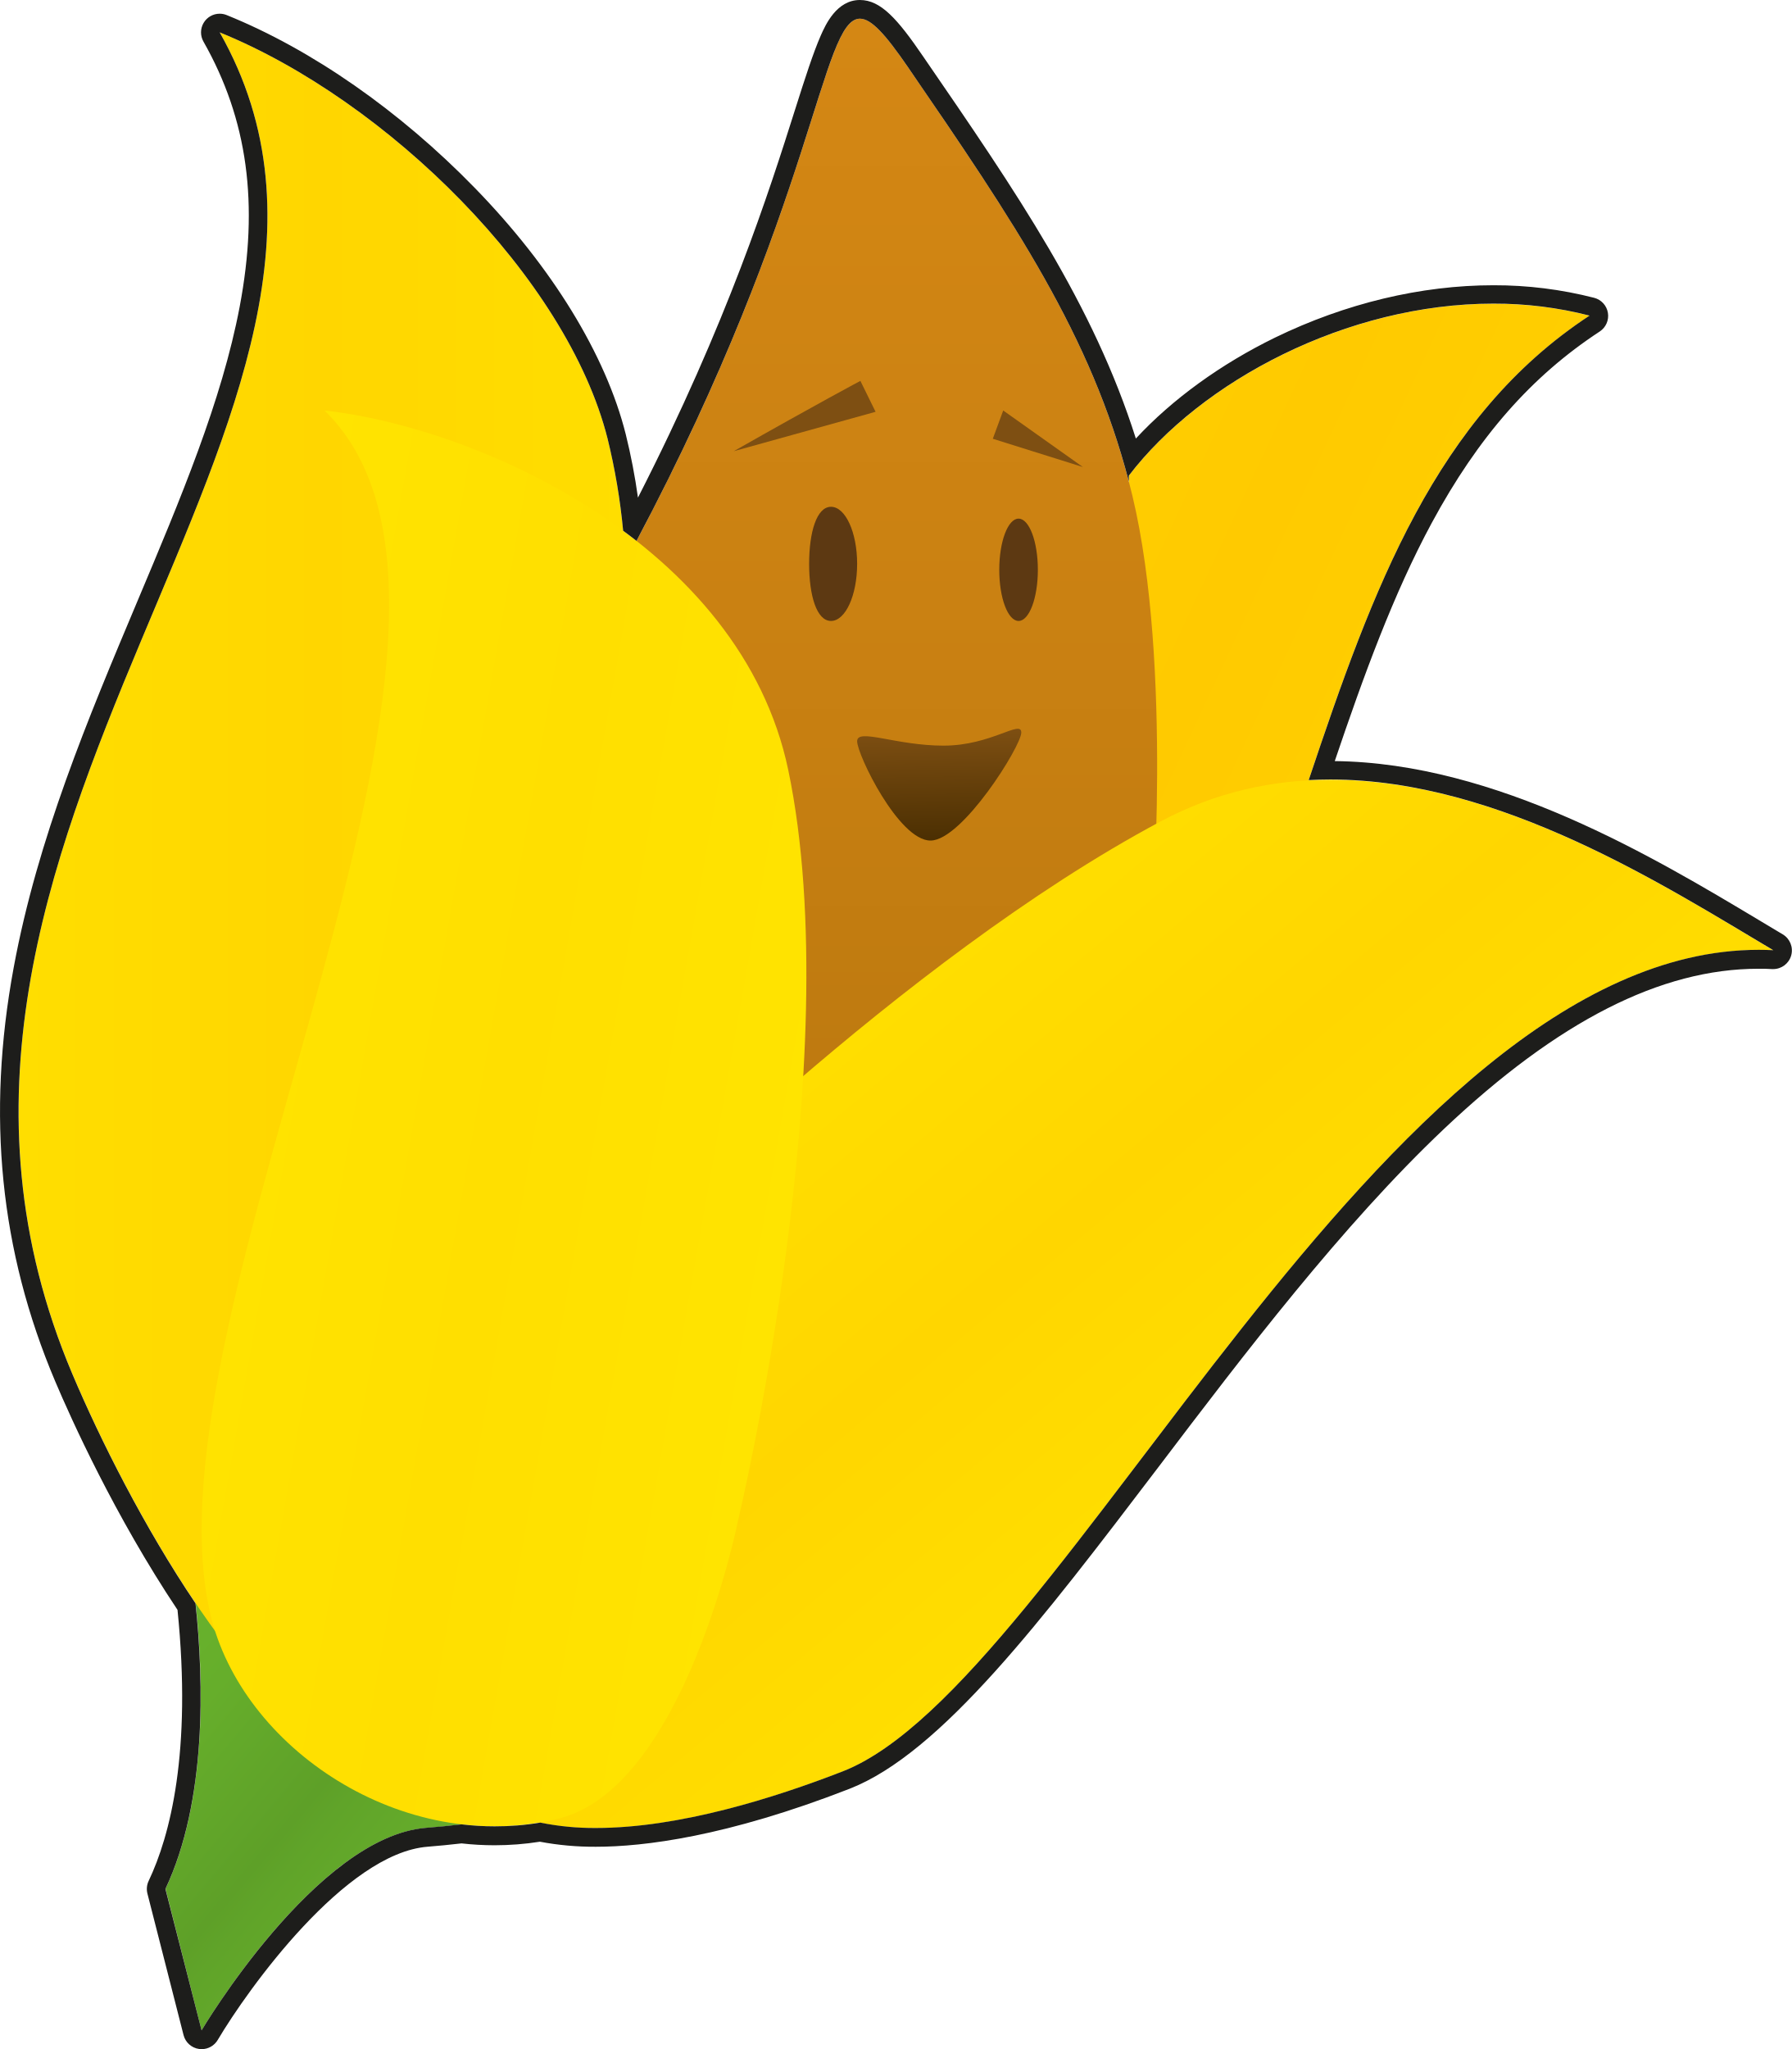
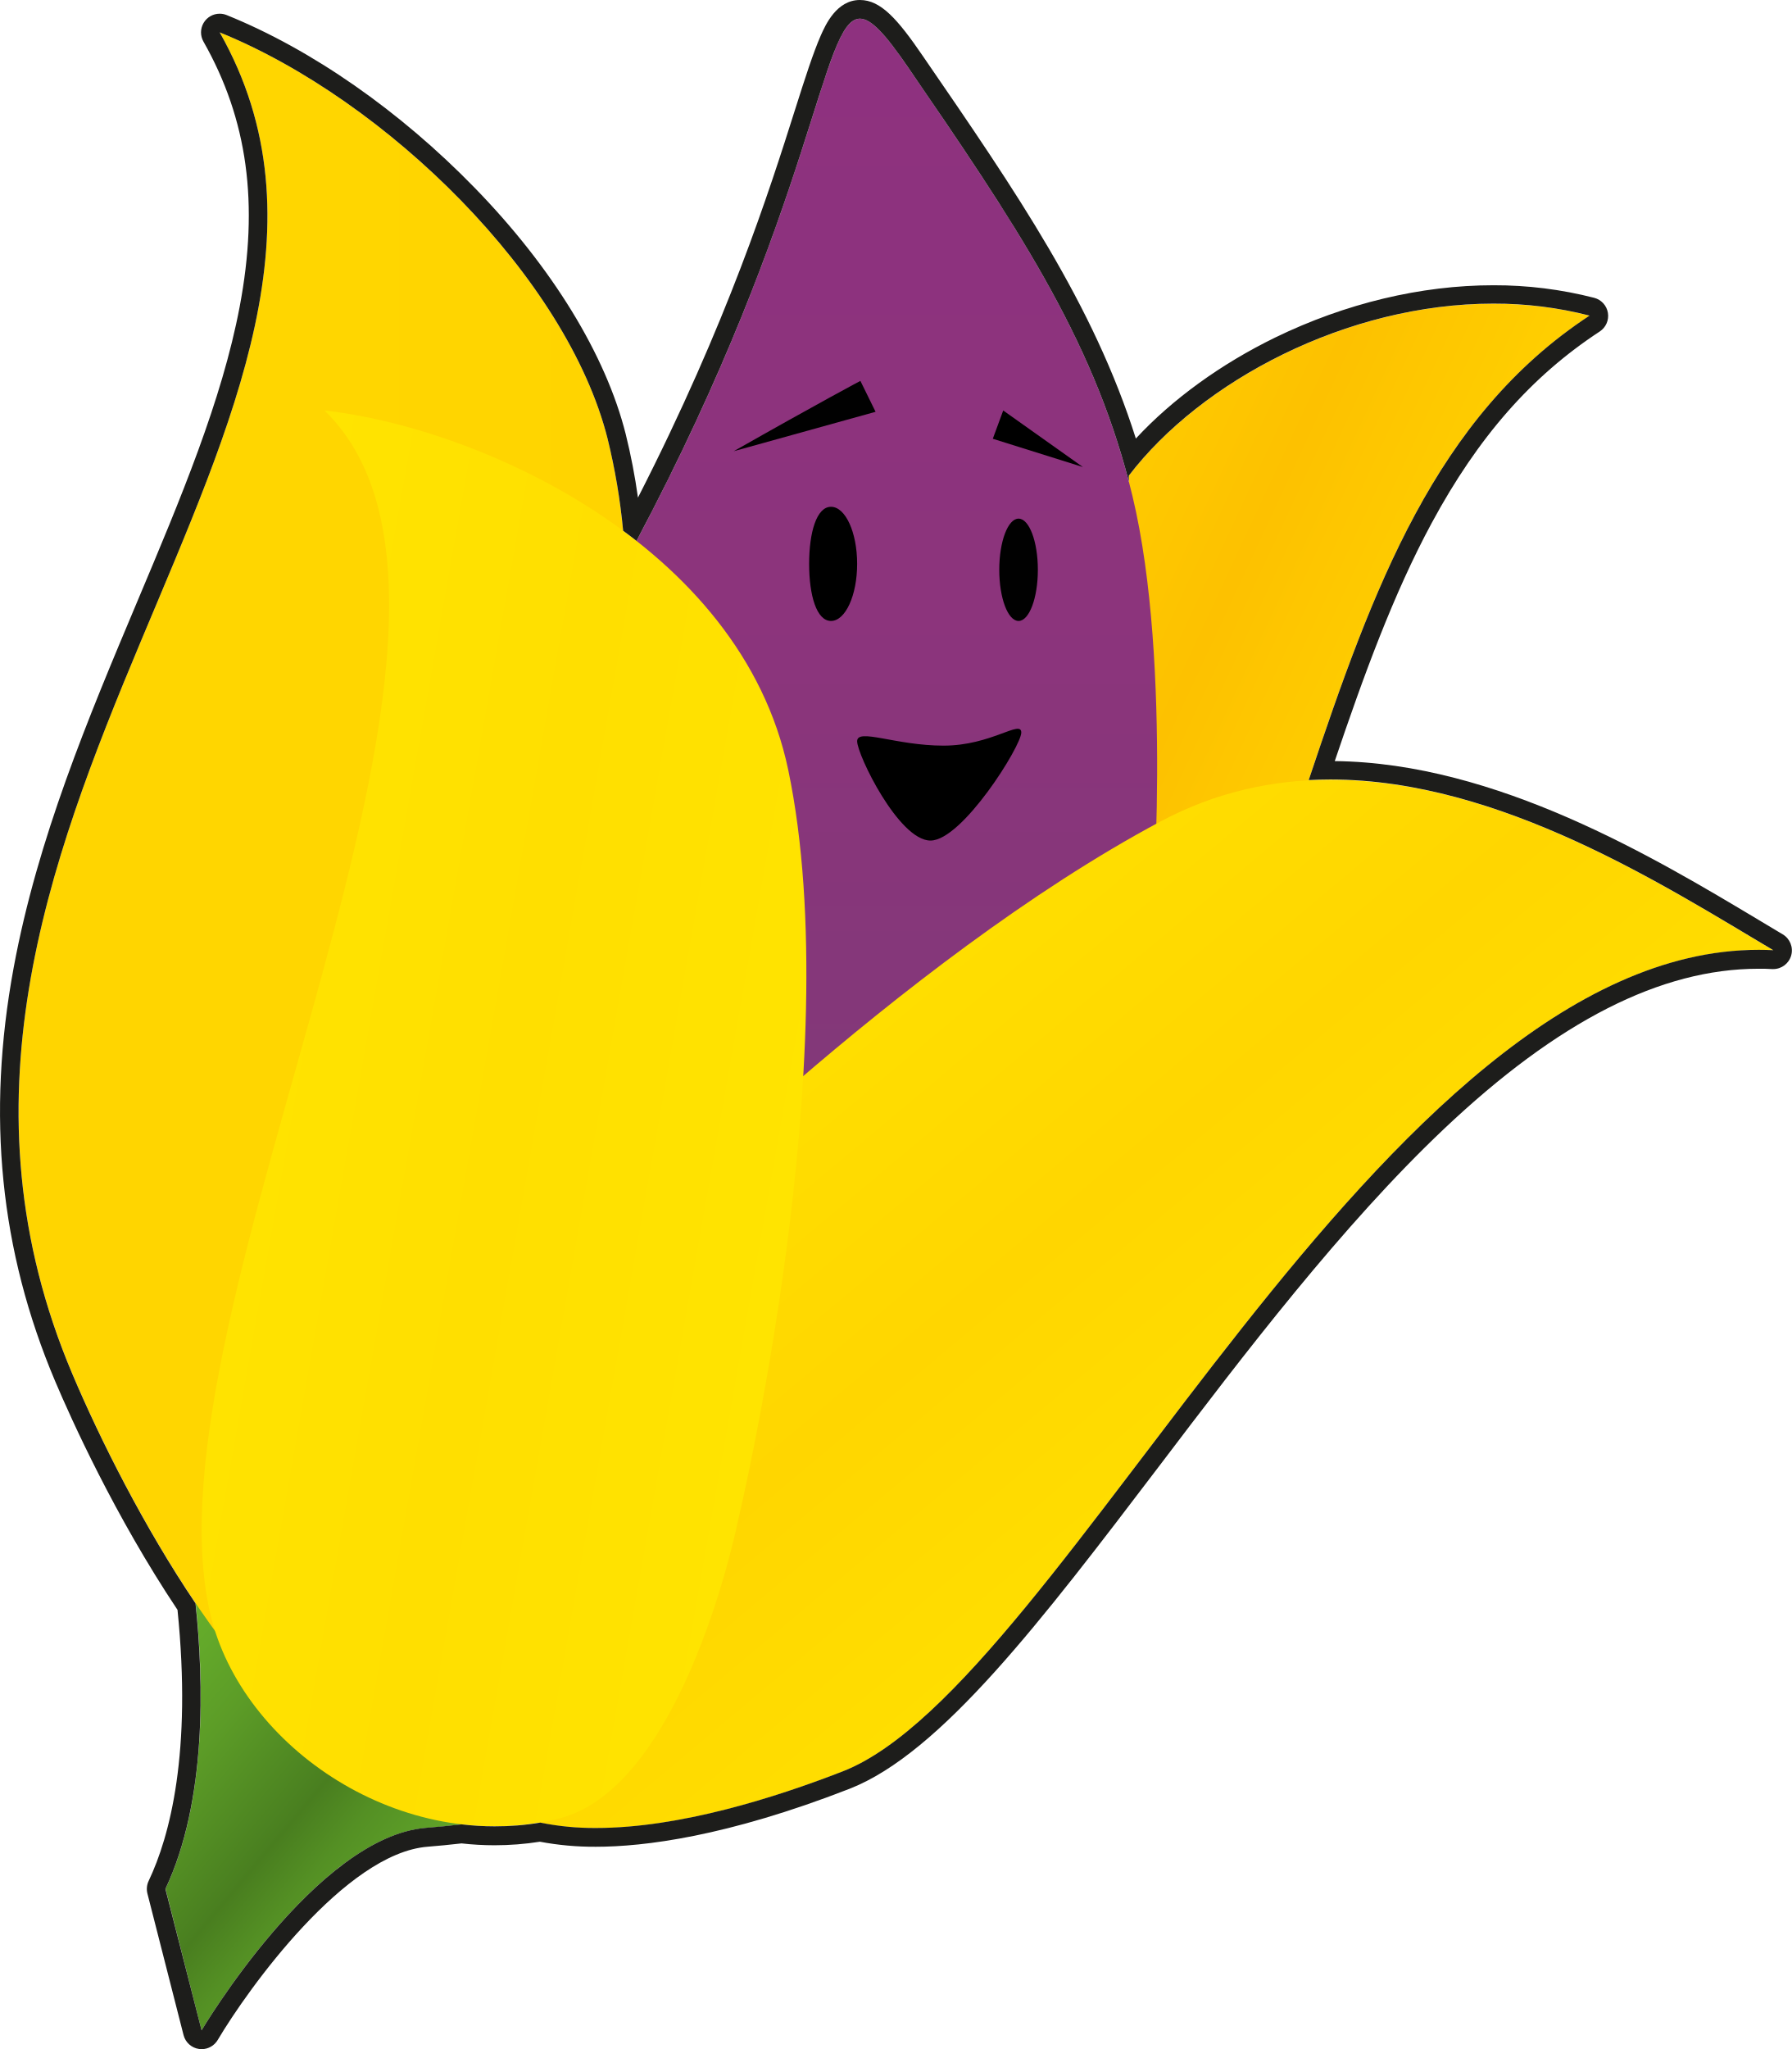
- <svg xmlns="http://www.w3.org/2000/svg" xmlns:xlink="http://www.w3.org/1999/xlink" viewBox="0 0 480 548.72">
+ <svg xmlns="http://www.w3.org/2000/svg" viewBox="0 0 480 548.72">
  <defs>
-     <linearGradient id="b" x1="26.77" y1="433.52" x2="140.72" y2="529.14" gradientUnits="userSpaceOnUse">
+     <linearGradient id="a" x1="26.77" y1="433.52" x2="140.72" y2="529.14" gradientUnits="userSpaceOnUse">
      <stop offset="0" stop-color="#6ab42d" />
-       <stop offset=".24" stop-color="#66ae2b" />
-       <stop offset=".5" stop-color="#5ea028" />
-       <stop offset=".55" stop-color="#60a429" />
-       <stop offset=".78" stop-color="#68b02c" />
+       <stop offset=".12" stop-color="#66ae2b" />
+       <stop offset=".29" stop-color="#5c9c27" />
+       <stop offset=".49" stop-color="#4a8020" />
+       <stop offset=".5" stop-color="#497e1f" />
+       <stop offset=".59" stop-color="#549024" />
+       <stop offset=".73" stop-color="#60a429" />
+       <stop offset=".86" stop-color="#68b02c" />
      <stop offset="1" stop-color="#6ab42d" />
    </linearGradient>
-     <linearGradient id="a" x1="4.98" y1="240.26" x2="168.07" y2="240.26" gradientUnits="userSpaceOnUse">
+     <linearGradient id="b" x1="4.98" y1="240.26" x2="168.07" y2="240.26" gradientUnits="userSpaceOnUse">
+       <stop offset="0" stop-color="#ffd500" />
+       <stop offset=".5" stop-color="#ffd600" />
+       <stop offset="1" stop-color="#ffd400" />
+     </linearGradient>
+     <linearGradient id="c" x1="236.28" y1="223.84" x2="338.59" y2="271.54" gradientUnits="userSpaceOnUse">
+       <stop offset="0" stop-color="#ffce00" />
+       <stop offset=".5" stop-color="#fdc100" />
+       <stop offset="1" stop-color="#ffd000" />
+     </linearGradient>
+     <linearGradient id="d" x1="239.09" y1="321.91" x2="239.09" y2="5" gradientUnits="userSpaceOnUse">
+       <stop offset="0" stop-color="#803978" />
+       <stop offset=".5" stop-color="#8c347c" />
+       <stop offset="1" stop-color="#8e317f" />
+     </linearGradient>
+     <linearGradient id="e" x1="226.24" y1="278.77" x2="324.21" y2="395.53" gradientUnits="userSpaceOnUse">
      <stop offset="0" stop-color="#ffde00" />
      <stop offset=".5" stop-color="#ffd600" />
      <stop offset="1" stop-color="#ffde00" />
    </linearGradient>
-     <linearGradient id="c" x1="236.28" y1="223.84" x2="338.59" y2="271.54" gradientUnits="userSpaceOnUse">
-       <stop offset="0" stop-color="#ffce00" />
-       <stop offset=".5" stop-color="#ffca00" />
-       <stop offset="1" stop-color="#ffce00" />
-     </linearGradient>
-     <linearGradient id="d" x1="239.09" y1="321.91" x2="239.09" y2="5" gradientUnits="userSpaceOnUse">
-       <stop offset="0" stop-color="#bb780f" />
-       <stop offset=".5" stop-color="#ca8112" />
-       <stop offset="1" stop-color="#d48714" />
-     </linearGradient>
-     <linearGradient id="e" x1="251.56" y1="195.53" x2="252.07" y2="225.05" gradientUnits="userSpaceOnUse">
-       <stop offset="0" stop-color="#7e4f12" />
-       <stop offset="1" stop-color="#4b2f02" />
-     </linearGradient>
-     <linearGradient id="f" x1="226.24" y1="278.77" x2="324.21" y2="395.53" xlink:href="#a" />
-     <linearGradient id="g" x1="55.12" y1="290.36" x2="214.3" y2="318.42" gradientUnits="userSpaceOnUse">
+     <linearGradient id="f" x1="55.12" y1="290.36" x2="214.3" y2="318.42" gradientUnits="userSpaceOnUse">
      <stop offset="0" stop-color="#ffe400" />
      <stop offset=".5" stop-color="#ffdf00" />
      <stop offset="1" stop-color="#ffe400" />
    </linearGradient>
  </defs>
-   <path d="M49 407s13.37 60.57-4.66 98.82l9.66 37.9s30.69-51.89 60.12-54.2 69.58-11.62 69.58-11.62S66.47 449.32 49 407z" fill="url(#b)" />
-   <path d="M58.84 8.66c44.82 18.19 93.08 65.74 103.92 108.84 19.3 76.71-20.27 197-20.27 197s-16 170.29-48.18 156.54C64.67 458.36 33.74 401.8 19.38 367.9-42 223.06 116.31 109.93 58.84 8.66z" fill="url(#a)" />
+   <path d="M49 407s13.37 60.57-4.66 98.82l9.66 37.9s30.69-51.89 60.12-54.2 69.58-11.62 69.58-11.62S66.47 449.32 49 407z" fill="url(#a)" />
+   <path d="M58.84 8.66c44.82 18.19 93.08 65.74 103.92 108.84 19.3 76.71-20.27 197-20.27 197s-16 170.29-48.18 156.54C64.67 458.36 33.74 401.8 19.38 367.9-42 223.06 116.31 109.93 58.84 8.66z" fill="url(#b)" />
  <path d="M425.78 84.55C379 72.39 326 96.53 302.37 127.4 304.05 222.29 257 295.31 257 295.31s-133.65 111-99.65 119.14c31.35 7.52 57.46 5.62 85.6-18.11 119.85-101.03 91.9-252.12 182.83-311.79z" fill="url(#c)" />
  <path d="M243.17 17.92c-26.46-38.55-10.53 10.56-73.61 128.69-9.47 17.74 34.1 81.82 34.1 81.82l8.69 93.48 96.06-73.54s5.81-70.29-5.07-115.58c-9.86-41.11-30.54-71.7-60.17-114.87z" fill="url(#d)" />
-   <path d="M196.55 120.83C219 108.08 230.47 102 230.47 102l4.07 8.28zm72.18-10.9l21.34 15.14-24.13-7.57 2.79-7.57z" fill="#7e4f12" />
-   <ellipse cx="272.84" cy="152.59" rx="5.17" ry="13.7" fill="#5d3912" />
-   <path d="M229.6 151c0 8.45-3.14 15.29-7 15.29s-5.86-6.84-5.86-15.29 2-15.28 5.86-15.28 7 6.83 7 15.28z" fill="#5d3912" />
-   <path d="M273.57 196.18c0 3.58-15.82 28.92-24.32 28.92s-19.65-23-19.65-26.6 10.37 1.18 23.15 1.18 20.82-7.09 20.82-3.5z" fill="url(#e)" />
-   <path d="M475 254.49c-38.16-22.64-104.64-66.26-164.15-34.49-69.8 37.22-143.31 112.1-143.31 112.1s-64.33 99.84-51.77 132.47c15.38 40 75.69 23.18 110 9.82 60.09-23.46 146.1-225.08 249.23-219.9z" fill="url(#f)" />
-   <path d="M86.93 109.93c40.89 4.5 111.52 35.73 124.21 96.24 16.24 77.42-13.4 200.83-13.4 200.83s-14.29 71.87-48.28 80.07c-41.63 10.05-84.76-19-93.12-54.87-19.17-82.1 88.5-265.92 30.59-322.27z" fill="url(#g)" />
+   <path d="M196.55 120.83C219 108.08 230.47 102 230.47 102l4.07 8.28z" fill="#010101" />
+   <path d="M268.73 109.93l21.34 15.14-24.13-7.57 2.79-7.57z" />
+   <ellipse cx="272.84" cy="152.59" rx="5.17" ry="13.7" fill="#010101" />
+   <path d="M229.6 151c0 8.45-3.14 15.29-7 15.29s-5.86-6.84-5.86-15.29 2-15.28 5.86-15.28 7 6.83 7 15.28zm43.97 45.18c0 3.58-15.82 28.92-24.32 28.92s-19.65-23-19.65-26.6 10.37 1.18 23.15 1.18 20.82-7.09 20.82-3.5z" />
+   <path d="M475 254.49c-38.16-22.64-104.64-66.26-164.15-34.49-69.8 37.22-143.31 112.1-143.31 112.1s-64.33 99.84-51.77 132.47c15.38 40 75.69 23.18 110 9.82 60.09-23.46 146.1-225.08 249.23-219.9z" fill="url(#e)" />
+   <path d="M86.93 109.93c40.89 4.5 111.52 35.73 124.21 96.24 16.24 77.42-13.4 200.83-13.4 200.83s-14.29 71.87-48.28 80.07c-41.63 10.05-84.76-19-93.12-54.87-19.17-82.1 88.5-265.92 30.59-322.27z" fill="url(#f)" />
  <path d="M230.35 5c3.05 0 6.86 4.24 12.82 12.92 28.7 41.82 49 71.84 59.21 111v-1.55c19.34-25.29 58.4-46.06 97.63-46.06a102.31 102.31 0 0 1 25.78 3.21c-41.23 27.06-58 72.92-75.23 124.39 1.94-.1 3.88-.16 5.82-.16 45.54 0 90 28.75 118.63 45.71-1.31-.07-2.61-.1-3.91-.1-101.39 0-186 196.84-245.33 220-18.24 7.1-43.82 15.17-66.1 15.17a72.24 72.24 0 0 1-14.95-1.44 72.51 72.51 0 0 1-12.24 1 74.26 74.26 0 0 1-8.84-.53c-3.24.38-6.42.69-9.49.93C84.71 491.83 54 543.72 54 543.72l-9.69-37.86c11.07-23.48 10.3-55.36 8.06-76.49-13.78-20.42-25.6-43.95-33-61.44-61.37-144.87 96.94-258 39.47-359.27 44.82 18.19 93.08 65.74 103.92 108.84a170.07 170.07 0 0 1 4.16 24.63c1.21.89 2.4 1.79 3.58 2.72C218.44 54.46 219.94 5 230.35 5m0-5c-6.28 0-9.24 6.69-10.51 9.55-2 4.6-4.08 11-6.9 19.91-6.83 21.55-18 56.75-42.05 103.8a165.57 165.57 0 0 0-3.28-17c-5.34-21.24-19.72-44.69-40.49-66-20-20.54-43.57-37-66.39-46.22a5 5 0 0 0-1.88-.37 5 5 0 0 0-4.35 7.47c11.84 20.87 14.92 43.43 9.7 71-4.76 25.13-15.78 51.31-27.45 79-13.12 31.17-26.7 63.41-33.09 98C-3.66 298.73 0 335 14.77 369.88c4.28 10.11 16 36.11 32.78 61.24 3.87 38.17-2 60.54-7.74 72.61a5 5 0 0 0-.32 3.37l9.68 37.9a5 5 0 0 0 4.14 3.71 5.65 5.65 0 0 0 .71.05 5 5 0 0 0 4.3-2.46c8.18-13.81 34.22-50 56.22-51.75 2.82-.22 5.87-.52 9.09-.89a79.51 79.51 0 0 0 8.84.5 78.26 78.26 0 0 0 12.15-.95 78.69 78.69 0 0 0 15 1.35c12.81 0 35-2.69 67.91-15.51 24.51-9.55 51.54-45.1 82.84-86.25 23-30.32 49.17-64.67 76.39-90.44 30.53-28.89 58.1-42.93 84.29-42.93 1.22 0 2.45 0 3.66.09h.29a5 5 0 0 0 2.54-9.3q-3.06-1.81-6.35-3.8c-28.08-16.81-70.39-42.14-113.65-42.6 7.72-22.83 15.7-44.76 26-63.82 12.42-23 26.71-39.26 45-51.24a5 5 0 0 0-1.49-9 107.42 107.42 0 0 0-27-3.37c-19.44 0-39.66 4.86-58.47 14C327 97.5 314 106.93 304.26 117.44c-11.42-36-31.77-65.64-57-102.35C240.43 5.08 235.92 0 230.35 0z" fill="#1d1d1b" />
</svg>
